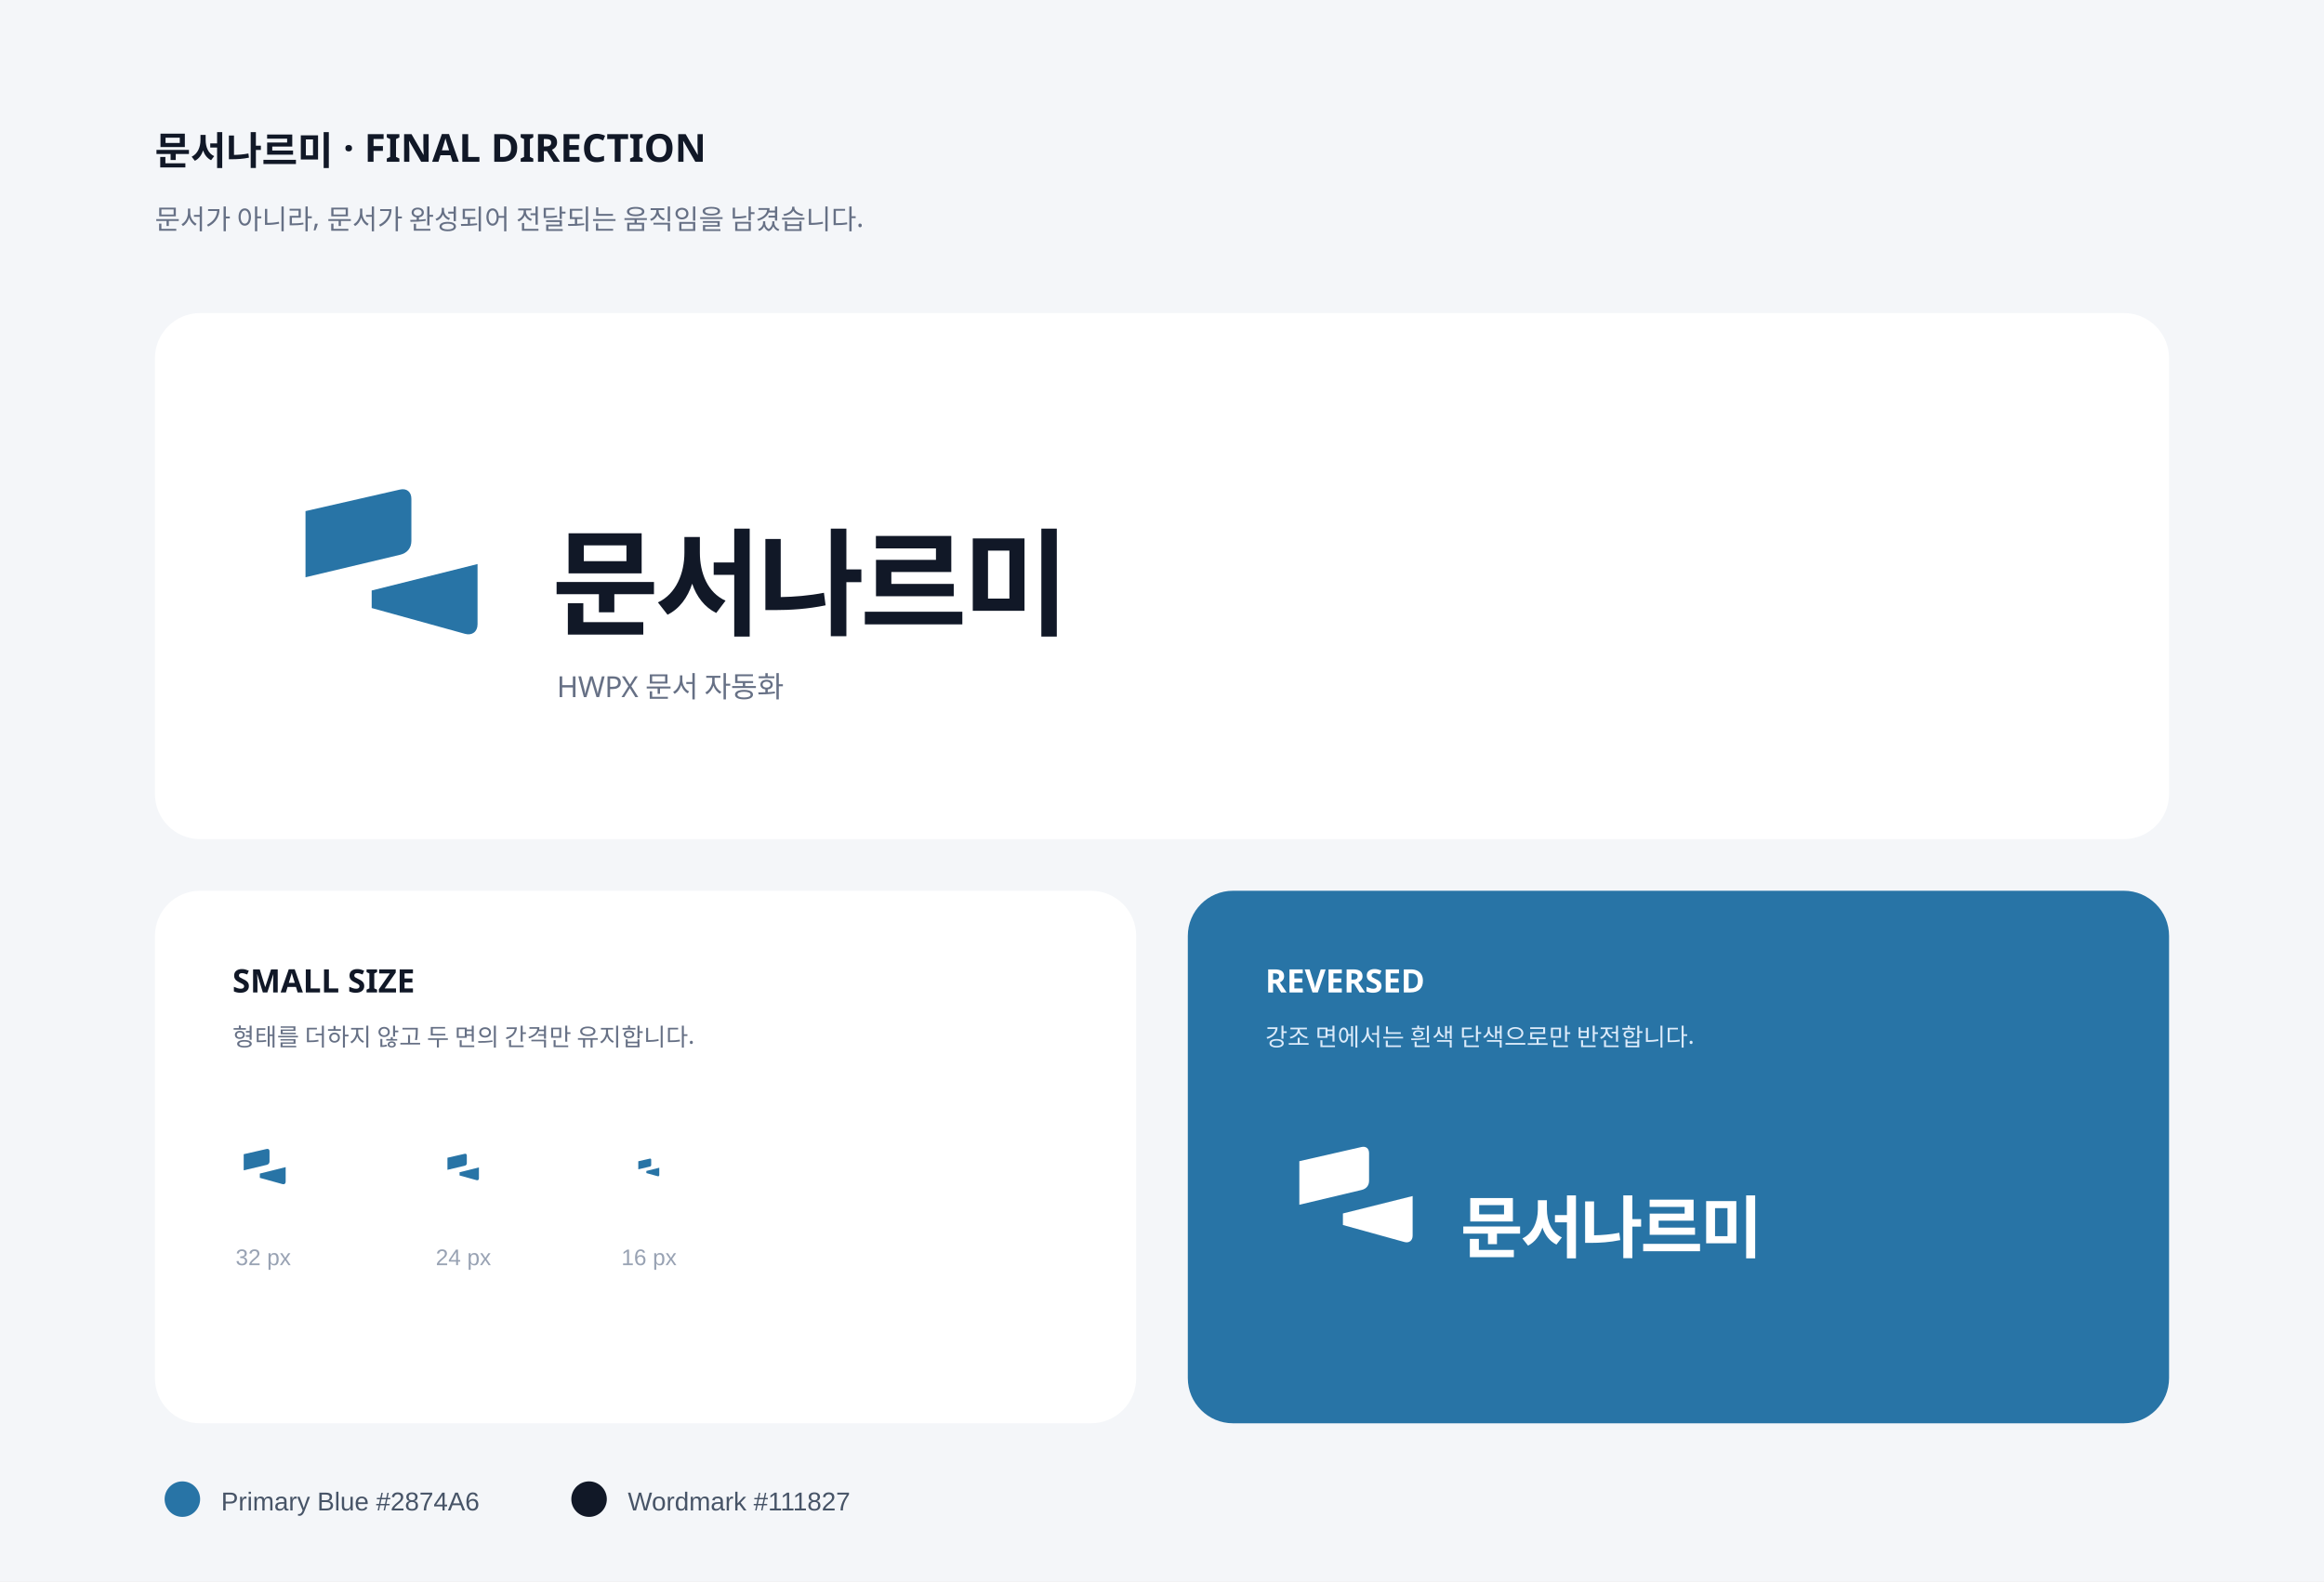
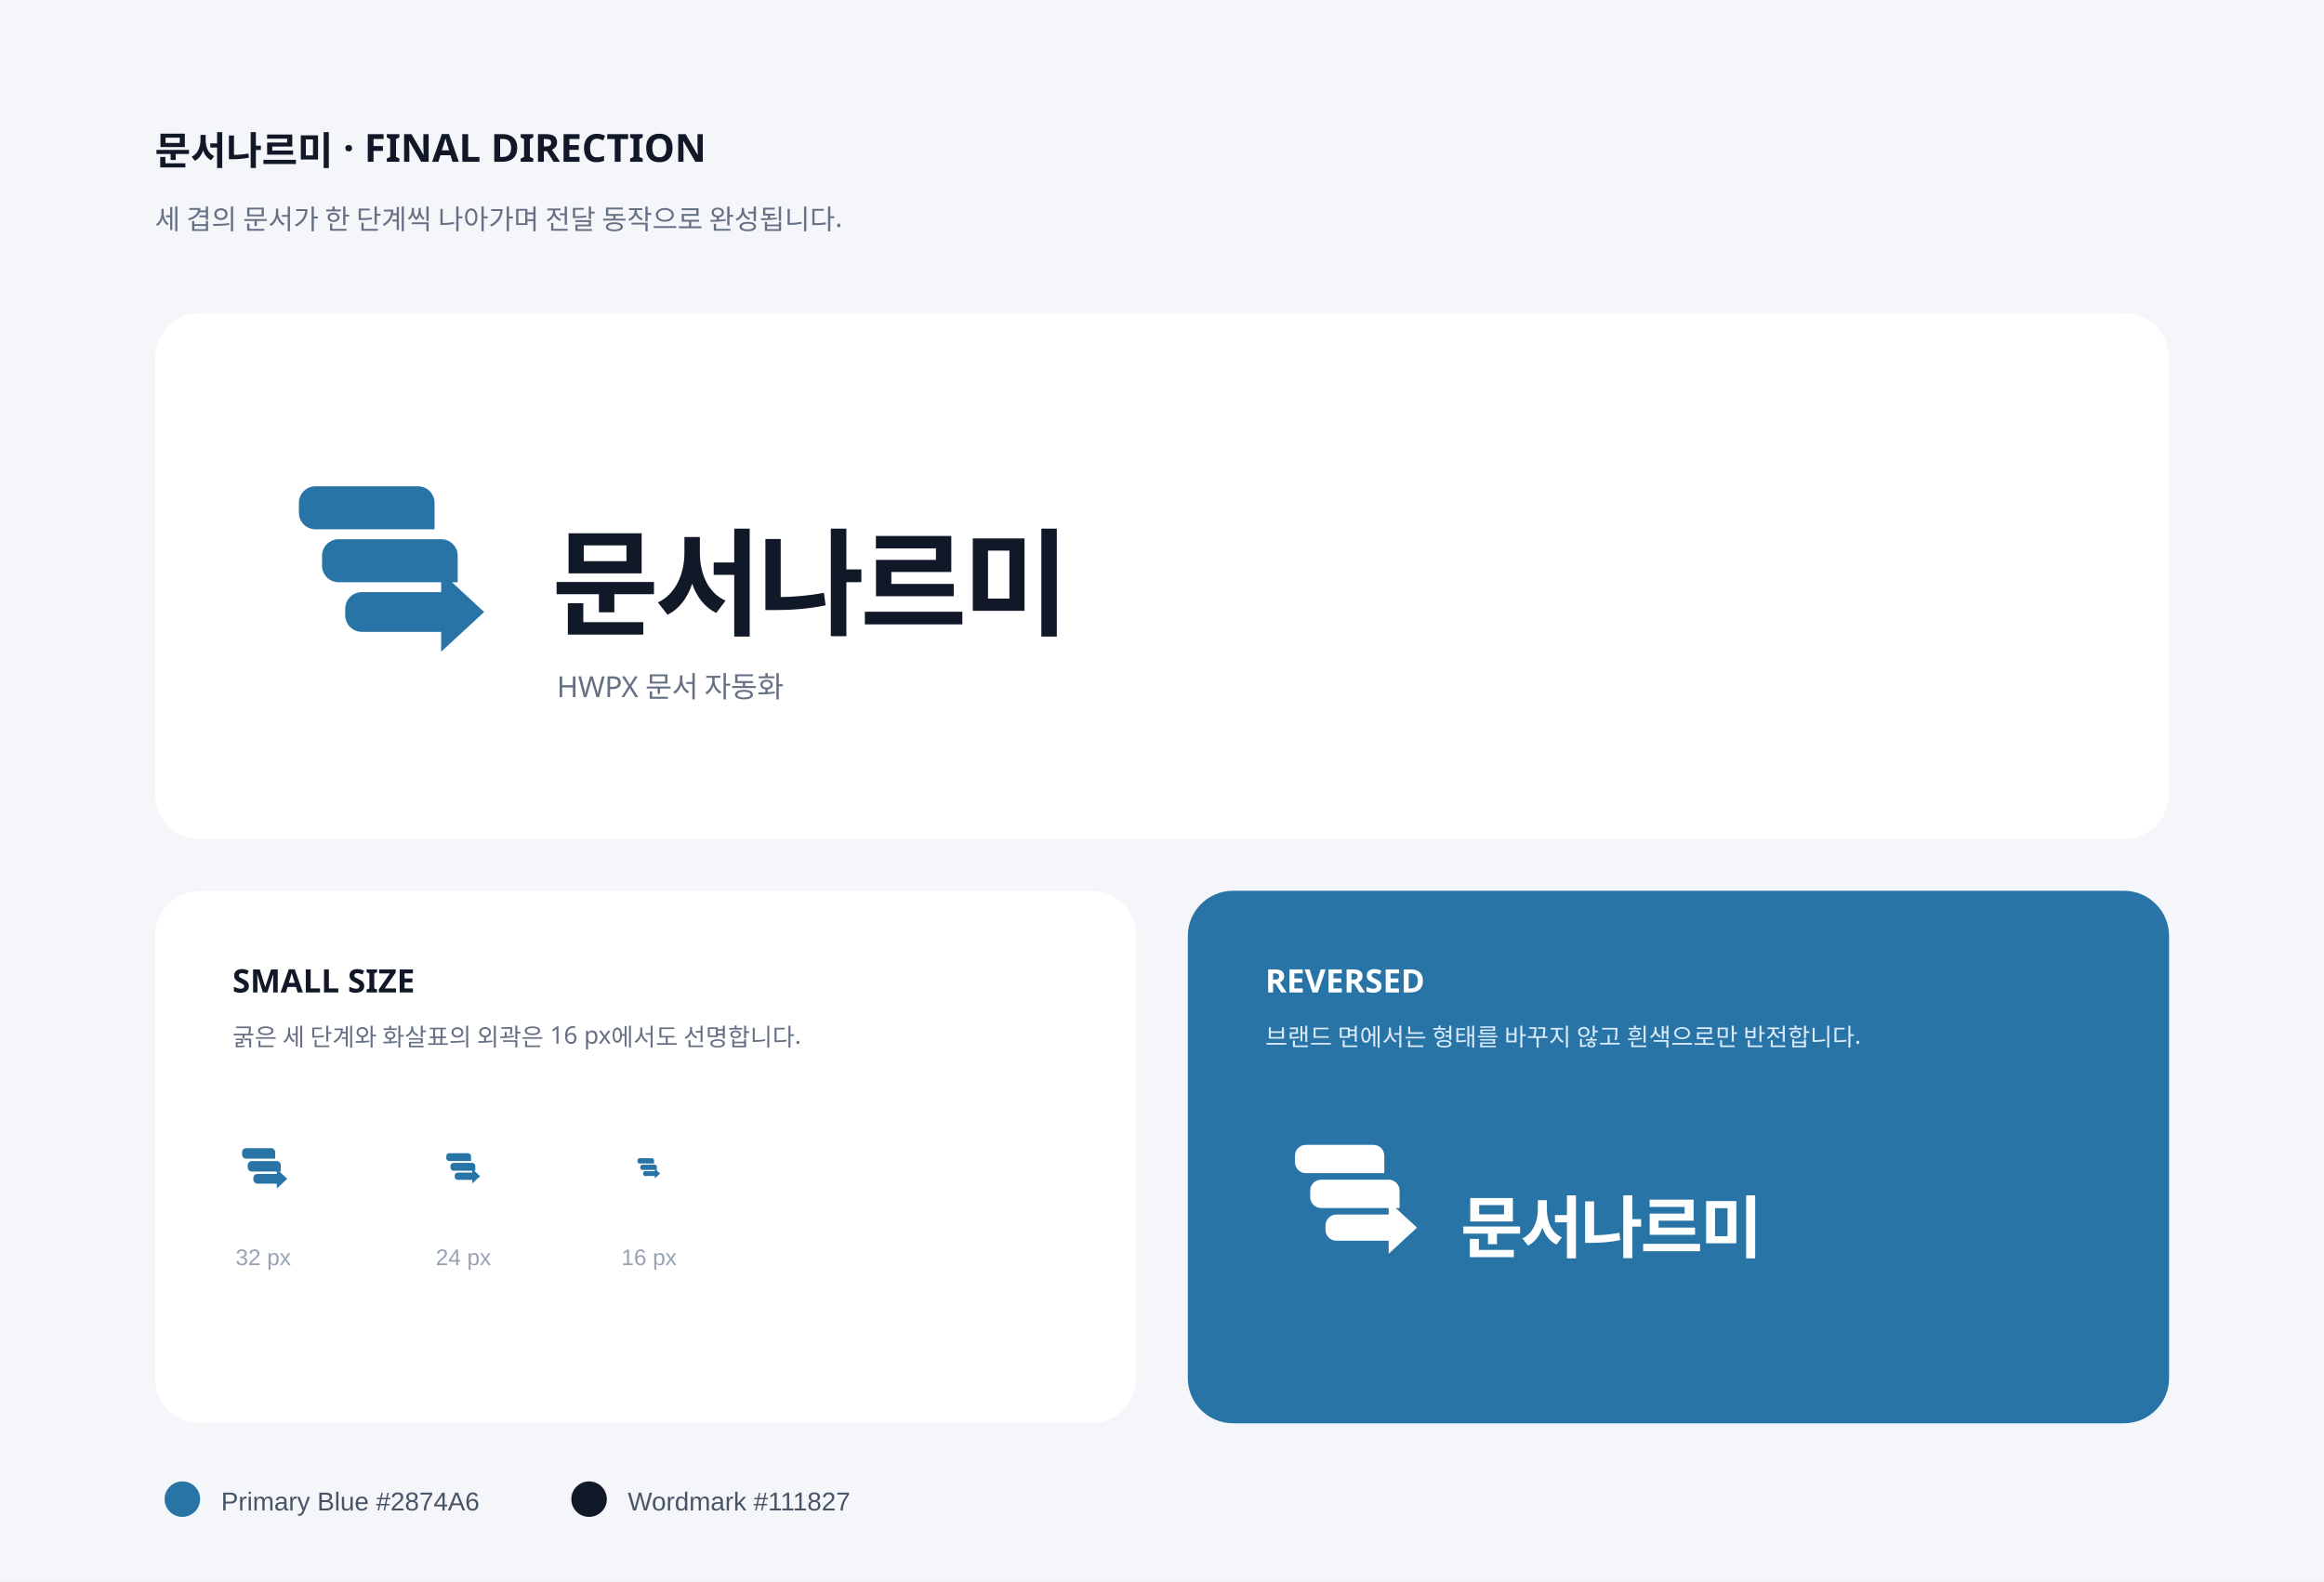
<svg xmlns="http://www.w3.org/2000/svg" viewBox="0 0 1440 980" role="img" aria-labelledby="title desc">
  <rect width="1440" height="980" fill="#F4F6F9" />
  <text x="96" y="102" fill="#111827" font-family="Pretendard, 'Noto Sans KR', 'Malgun Gothic', sans-serif" font-size="24" font-weight="700">문서나르미 · FINAL DIRECTION</text>
-   <text x="96" y="142" fill="#667085" font-family="Pretendard, 'Noto Sans KR', 'Malgun Gothic', sans-serif" font-size="17">문서가 아니라, 문서가 완성되어 전달되는 움직임을 남겼습니다.</text>
+   <text x="96" y="142" fill="#667085" font-family="Pretendard, 'Noto Sans KR', 'Malgun Gothic', sans-serif" font-size="17">세 겹의 문서가 한 단계씩 나아가며 전달 동작으로 완성됩니다.</text>
  <rect x="96" y="194" width="1248" height="326" rx="28" fill="#FFFFFF" />
  <g transform="translate(177 287) scale(2.05)" fill="#2874A6">
-     <path d="M6 14.5 34.5 8c2.1-.5 3.5.7 3.5 2.8v12.7c0 2.2-1.3 3.7-3.4 4.2L6 34.5Z" />
-     <path d="m26 38.5 32-8v18.2c0 2.3-1.7 3.5-3.8 2.9L26 43.8Z" />
+     <path d="M9 7h31a5 5 0 0 1 5 5v8H9a5 5 0 0 1-5-5v-3a5 5 0 0 1 5-5Z" />
+     <path d="M16 23h31a5 5 0 0 1 5 5v8H16a5 5 0 0 1-5-5v-3a5 5 0 0 1 5-5Z" />
+     <path d="M23 39h24v-6l13 12-13 12v-6H23a5 5 0 0 1-5-5v-2a5 5 0 0 1 5-5Z" />
  </g>
  <text x="342" y="388" fill="#111827" font-family="Pretendard, 'Noto Sans KR', 'Malgun Gothic', sans-serif" font-size="72" font-weight="700" letter-spacing="-2.6">문서나르미</text>
  <text x="345" y="432" fill="#667085" font-family="Pretendard, 'Noto Sans KR', 'Malgun Gothic', sans-serif" font-size="18" letter-spacing="-.2">HWPX 문서 자동화</text>
  <rect x="96" y="552" width="608" height="330" rx="28" fill="#FFFFFF" />
  <text x="144" y="615" fill="#111827" font-family="Pretendard, 'Noto Sans KR', 'Malgun Gothic', sans-serif" font-size="20" font-weight="700">SMALL SIZE</text>
-   <text x="144" y="648" fill="#667085" font-family="Pretendard, 'Noto Sans KR', 'Malgun Gothic', sans-serif" font-size="15">형태를 더하지 않고 두 면의 간격만 유지합니다.</text>
+   <text x="144" y="648" fill="#667085" font-family="Pretendard, 'Noto Sans KR', 'Malgun Gothic', sans-serif" font-size="15">굵은 세 단계와 화살표의 외곽은 16 px에서도 선명합니다.</text>
  <g transform="translate(148 708) scale(.5)" fill="#2874A6">
-     <path d="M6 14.5 34.5 8c2.1-.5 3.5.7 3.5 2.8v12.7c0 2.2-1.3 3.7-3.4 4.2L6 34.5Z" />
-     <path d="m26 38.5 32-8v18.2c0 2.3-1.7 3.5-3.8 2.9L26 43.8Z" />
+     <path d="M9 7h31a5 5 0 0 1 5 5v8H9a5 5 0 0 1-5-5v-3a5 5 0 0 1 5-5Z" />
+     <path d="M16 23h31a5 5 0 0 1 5 5v8H16a5 5 0 0 1-5-5v-3a5 5 0 0 1 5-5Z" />
+     <path d="M23 39h24v-6l13 12-13 12v-6H23a5 5 0 0 1-5-5v-2a5 5 0 0 1 5-5Z" />
  </g>
  <text x="146" y="784" fill="#98A2B3" font-family="Arial, sans-serif" font-size="14">32 px</text>
  <g transform="translate(275 712) scale(.375)" fill="#2874A6">
-     <path d="M6 14.5 34.5 8c2.1-.5 3.5.7 3.5 2.8v12.7c0 2.2-1.3 3.7-3.4 4.2L6 34.5Z" />
-     <path d="m26 38.5 32-8v18.2c0 2.3-1.7 3.5-3.8 2.9L26 43.8Z" />
+     <path d="M9 7h31a5 5 0 0 1 5 5v8H9a5 5 0 0 1-5-5v-3a5 5 0 0 1 5-5Z" />
+     <path d="M16 23h31a5 5 0 0 1 5 5v8H16a5 5 0 0 1-5-5v-3a5 5 0 0 1 5-5Z" />
+     <path d="M23 39h24v-6l13 12-13 12v-6H23a5 5 0 0 1-5-5v-2a5 5 0 0 1 5-5Z" />
  </g>
  <text x="270" y="784" fill="#98A2B3" font-family="Arial, sans-serif" font-size="14">24 px</text>
  <g transform="translate(394 716) scale(.25)" fill="#2874A6">
-     <path d="M6 14.5 34.5 8c2.1-.5 3.5.7 3.5 2.8v12.7c0 2.2-1.3 3.7-3.4 4.2L6 34.5Z" />
-     <path d="m26 38.5 32-8v18.2c0 2.3-1.7 3.5-3.8 2.9L26 43.8Z" />
+     <path d="M9 7h31a5 5 0 0 1 5 5v8H9a5 5 0 0 1-5-5v-3a5 5 0 0 1 5-5Z" />
+     <path d="M16 23h31a5 5 0 0 1 5 5v8H16a5 5 0 0 1-5-5v-3a5 5 0 0 1 5-5Z" />
+     <path d="M23 39h24v-6l13 12-13 12v-6H23a5 5 0 0 1-5-5v-2a5 5 0 0 1 5-5Z" />
  </g>
  <text x="385" y="784" fill="#98A2B3" font-family="Arial, sans-serif" font-size="14">16 px</text>
  <rect x="736" y="552" width="608" height="330" rx="28" fill="#2874A6" />
  <text x="784" y="615" fill="#FFFFFF" font-family="Pretendard, 'Noto Sans KR', 'Malgun Gothic', sans-serif" font-size="20" font-weight="700">REVERSED</text>
-   <text x="784" y="648" fill="#DCEBFA" font-family="Pretendard, 'Noto Sans KR', 'Malgun Gothic', sans-serif" font-size="15">강조 면에서는 흰색 단색으로만 반전합니다.</text>
+   <text x="784" y="648" fill="#DCEBFA" font-family="Pretendard, 'Noto Sans KR', 'Malgun Gothic', sans-serif" font-size="15">브랜드 면에서는 형태를 바꾸지 않고 흰색으로만 반전합니다.</text>
  <g transform="translate(797 700) scale(1.35)" fill="#FFFFFF">
-     <path d="M6 14.5 34.5 8c2.1-.5 3.5.7 3.5 2.8v12.7c0 2.2-1.3 3.7-3.4 4.2L6 34.5Z" />
-     <path d="m26 38.5 32-8v18.2c0 2.3-1.7 3.5-3.8 2.9L26 43.8Z" />
+     <path d="M9 7h31a5 5 0 0 1 5 5v8H9a5 5 0 0 1-5-5v-3a5 5 0 0 1 5-5Z" />
+     <path d="M16 23h31a5 5 0 0 1 5 5v8H16a5 5 0 0 1-5-5v-3a5 5 0 0 1 5-5Z" />
+     <path d="M23 39h24v-6l13 12-13 12v-6H23a5 5 0 0 1-5-5v-2a5 5 0 0 1 5-5Z" />
  </g>
  <text x="905" y="776" fill="#FFFFFF" font-family="Pretendard, 'Noto Sans KR', 'Malgun Gothic', sans-serif" font-size="42" font-weight="700" letter-spacing="-1.5">문서나르미</text>
  <circle cx="113" cy="929" r="11" fill="#2874A6" />
  <text x="137" y="936" fill="#475467" font-family="Arial, sans-serif" font-size="16">Primary Blue  #2874A6</text>
  <circle cx="365" cy="929" r="11" fill="#111827" />
  <text x="389" y="936" fill="#475467" font-family="Arial, sans-serif" font-size="16">Wordmark  #111827</text>
</svg>
